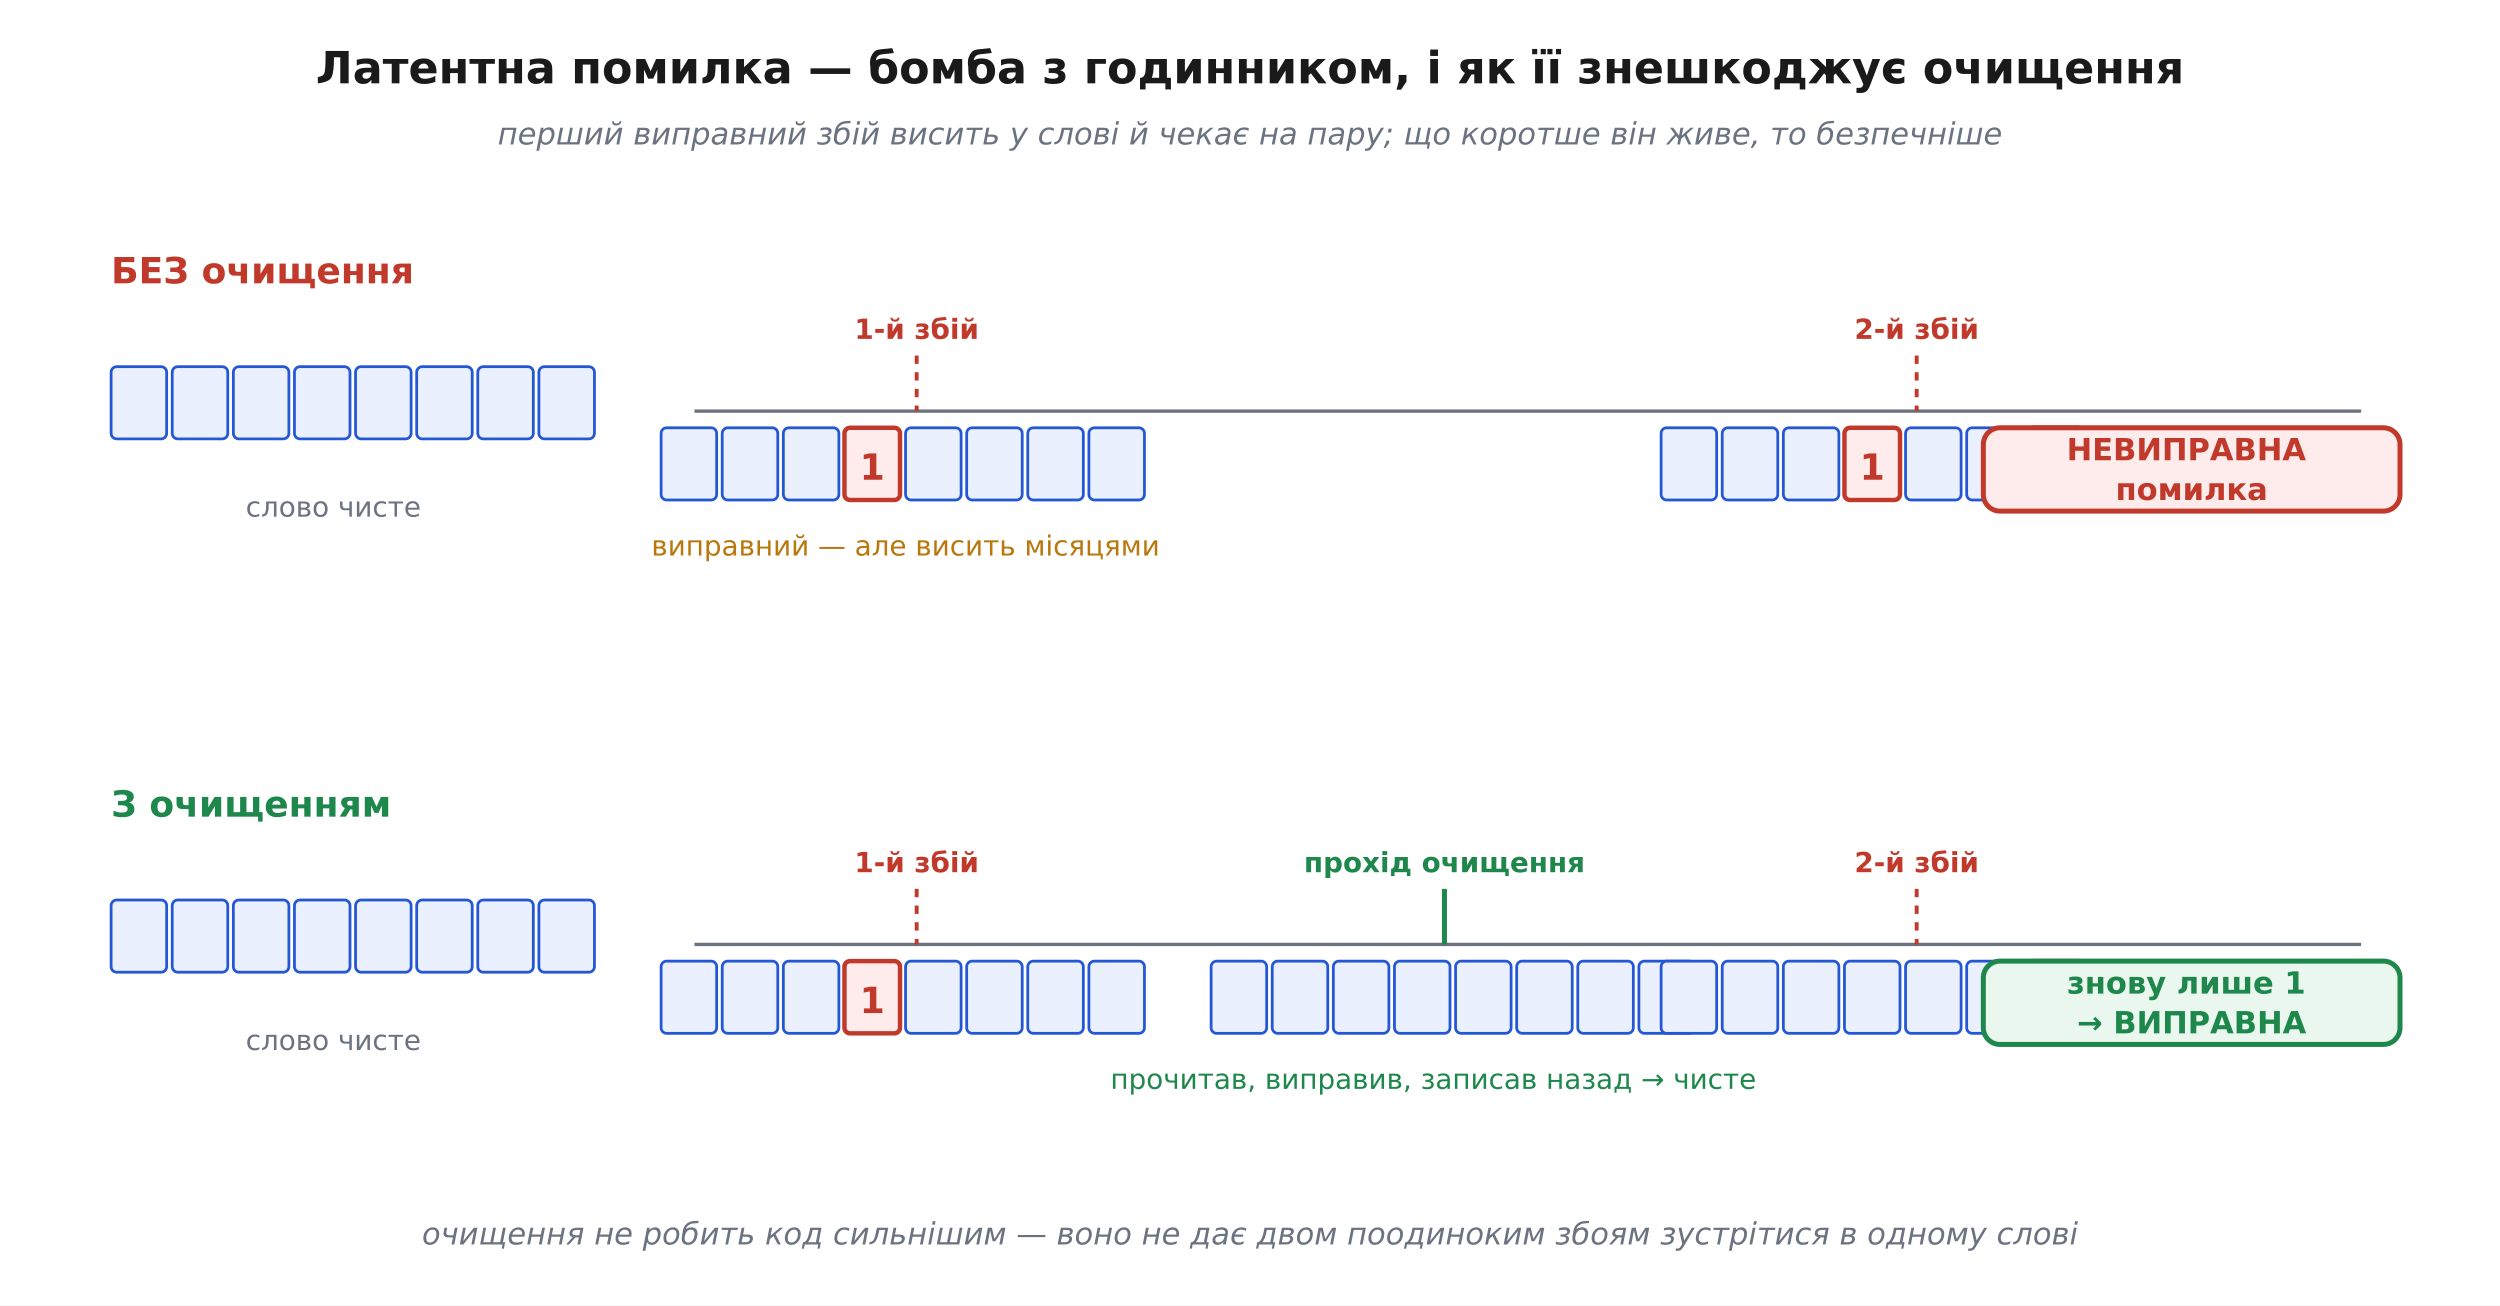
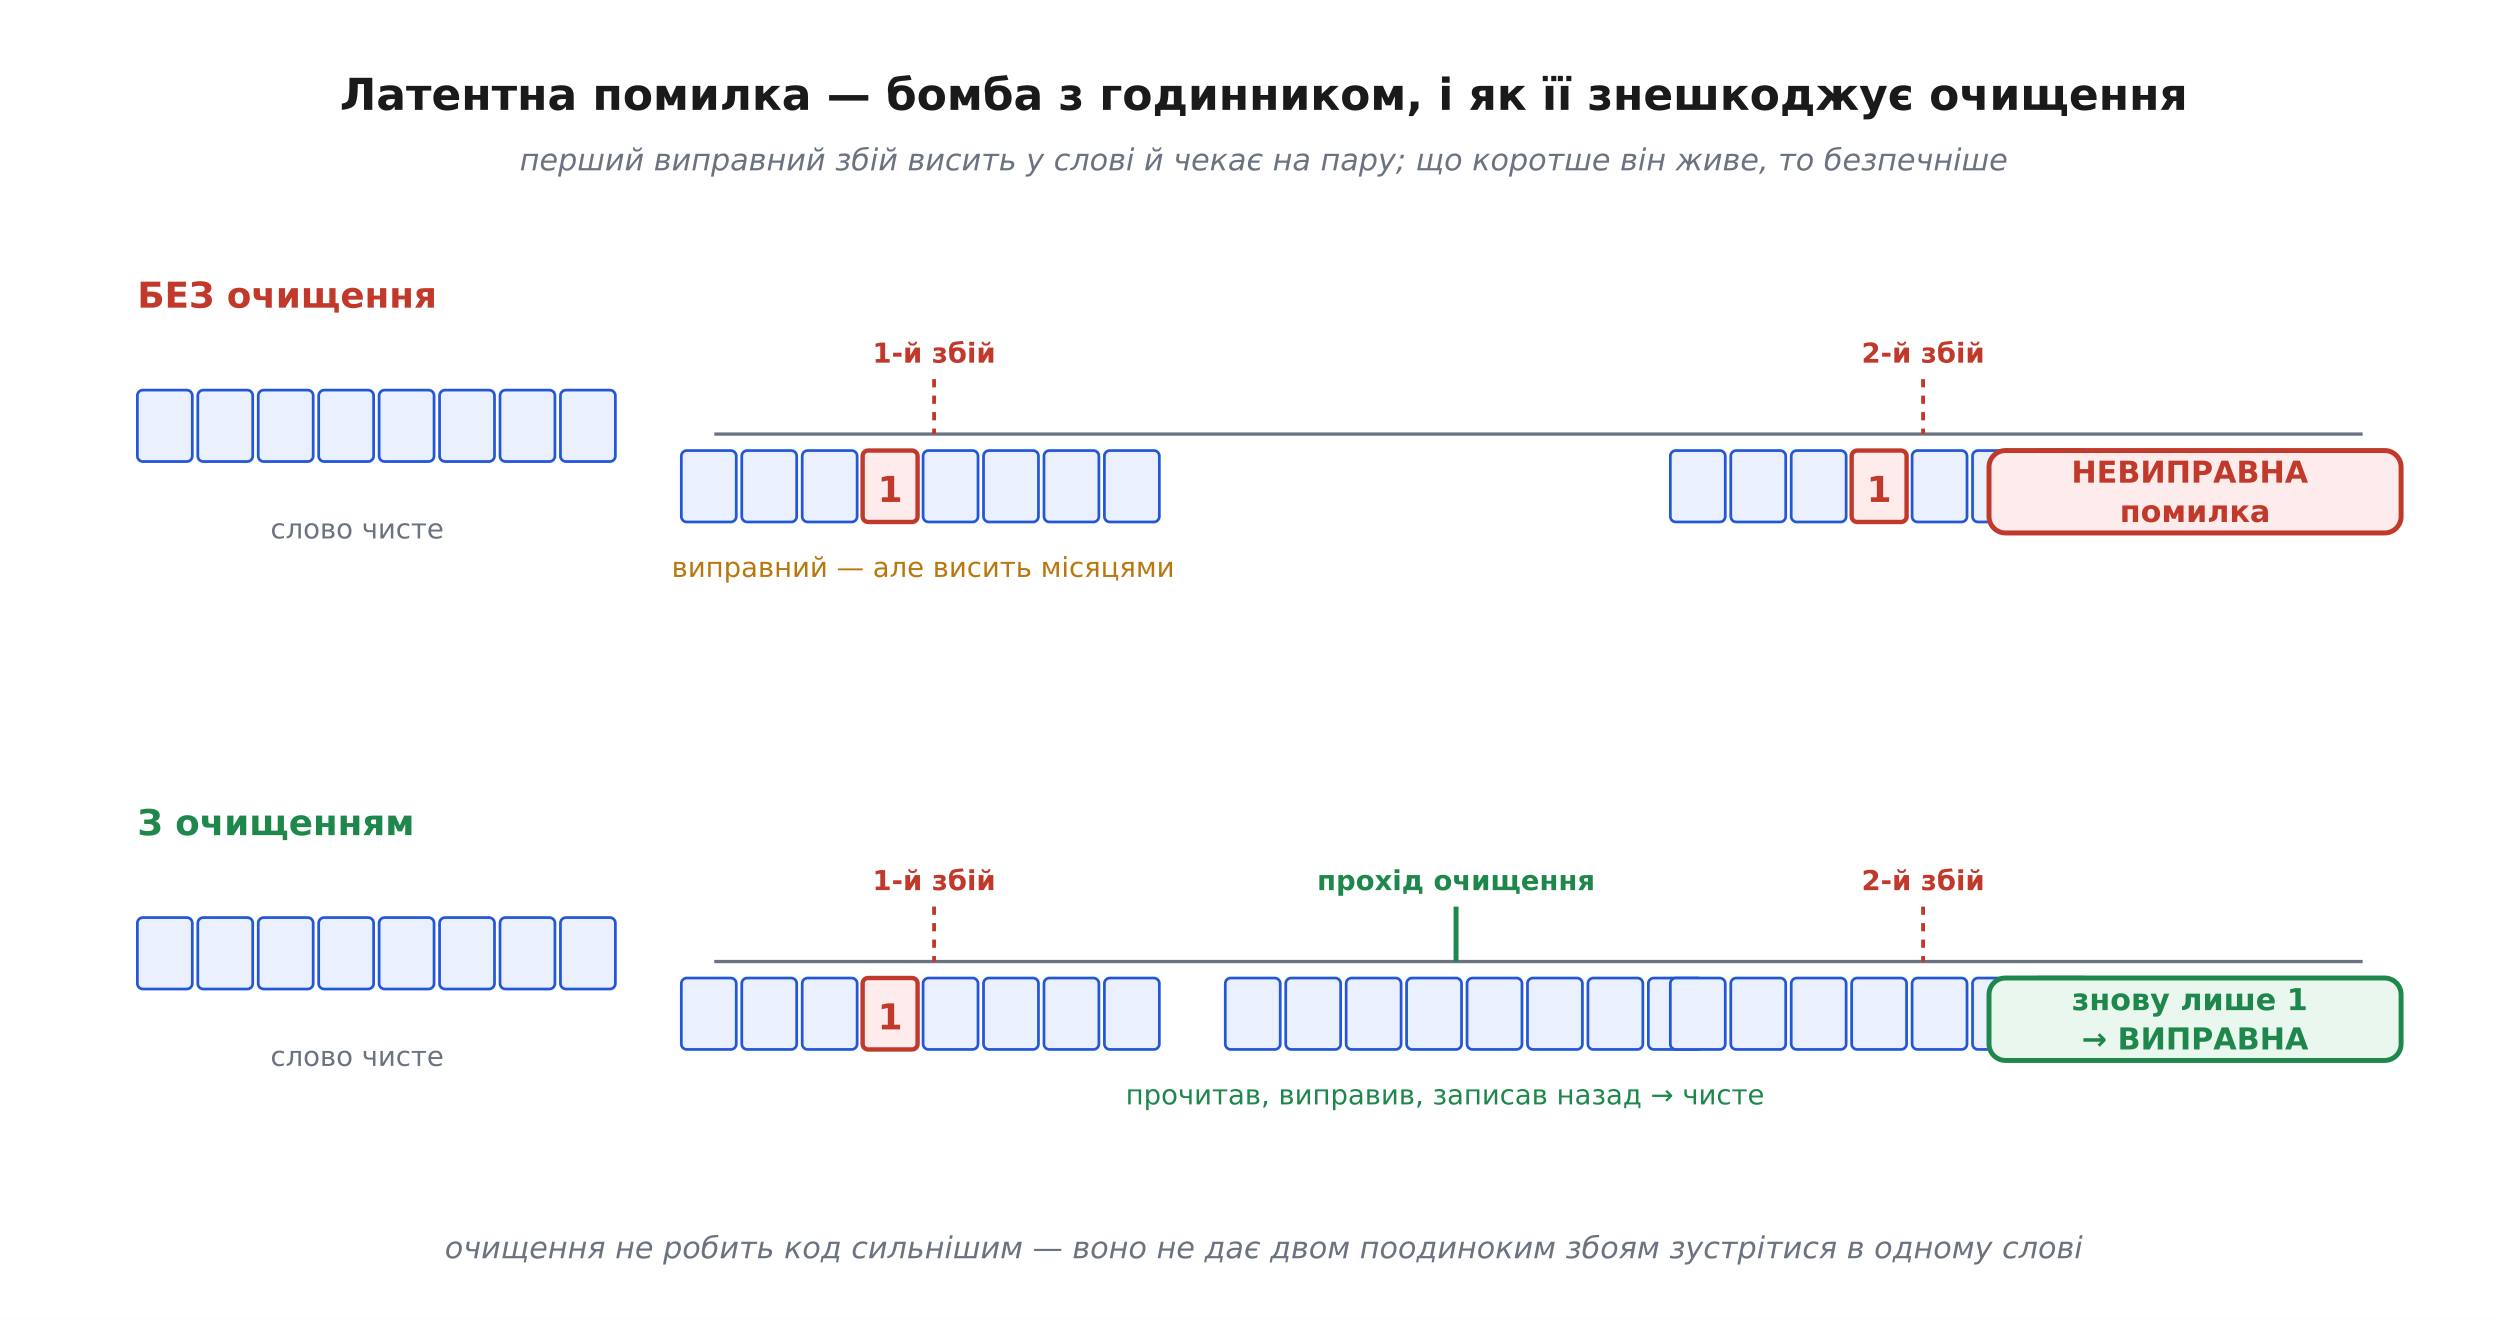
- <svg xmlns="http://www.w3.org/2000/svg" viewBox="0 0 900 470" font-family="'Segoe UI', 'DejaVu Sans', Arial, sans-serif">
-   <rect width="900" height="470" fill="#ffffff" />
+ <svg xmlns="http://www.w3.org/2000/svg" viewBox="-10 -10 910 480" font-family="'Segoe UI', 'DejaVu Sans', Arial, sans-serif">
+   <rect x="-10" y="-10" width="910" height="480" fill="#ffffff" />
  <defs>
    <marker id="arrow" viewBox="0 0 10 10" refX="9" refY="5" markerWidth="7" markerHeight="7" orient="auto-start-reverse">
      <path d="M0 0 L10 5 L0 10 z" fill="#333333" />
    </marker>
  </defs>
  <text x="450.0" y="30.0" font-family="'Segoe UI', 'DejaVu Sans', Arial, sans-serif" font-size="16" fill="#1a1a1a" text-anchor="middle" font-weight="700">Латентна помилка — бомба з годинником, і як її знешкоджує очищення</text>
  <text x="450.0" y="52.0" font-family="'Segoe UI', 'DejaVu Sans', Arial, sans-serif" font-size="11" fill="#6b7280" text-anchor="middle" font-style="italic">перший виправний збій висить у слові й чекає на пару; що коротше він живе, то безпечніше</text>
  <text x="40.0" y="102.0" font-family="'Segoe UI', 'DejaVu Sans', Arial, sans-serif" font-size="13" fill="#c0392b" text-anchor="start" font-weight="700">БЕЗ очищення</text>
  <line x1="250.0" y1="148.0" x2="850.0" y2="148.0" stroke="#6b7280" stroke-width="1.2" />
  <text x="850.0" y="166.0" font-family="'Segoe UI', 'DejaVu Sans', Arial, sans-serif" font-size="10" fill="#6b7280" text-anchor="end">час →</text>
  <rect x="40.0" y="132.0" width="20.0" height="26.0" rx="2" fill="#eaf0fd" stroke="#2457d6" stroke-width="1.0" />
  <rect x="62.0" y="132.0" width="20.0" height="26.0" rx="2" fill="#eaf0fd" stroke="#2457d6" stroke-width="1.0" />
  <rect x="84.0" y="132.0" width="20.0" height="26.0" rx="2" fill="#eaf0fd" stroke="#2457d6" stroke-width="1.0" />
  <rect x="106.0" y="132.0" width="20.0" height="26.0" rx="2" fill="#eaf0fd" stroke="#2457d6" stroke-width="1.0" />
  <rect x="128.0" y="132.0" width="20.0" height="26.0" rx="2" fill="#eaf0fd" stroke="#2457d6" stroke-width="1.0" />
  <rect x="150.0" y="132.0" width="20.0" height="26.0" rx="2" fill="#eaf0fd" stroke="#2457d6" stroke-width="1.0" />
  <rect x="172.0" y="132.0" width="20.0" height="26.0" rx="2" fill="#eaf0fd" stroke="#2457d6" stroke-width="1.0" />
  <rect x="194.0" y="132.0" width="20.0" height="26.0" rx="2" fill="#eaf0fd" stroke="#2457d6" stroke-width="1.0" />
  <text x="120.0" y="186.0" font-family="'Segoe UI', 'DejaVu Sans', Arial, sans-serif" font-size="10" fill="#6b7280" text-anchor="middle">слово чисте</text>
  <line x1="330.0" y1="128.0" x2="330.0" y2="148.0" stroke="#c0392b" stroke-width="1.4" stroke-dasharray="3 3" />
  <text x="330.0" y="122.0" font-family="'Segoe UI', 'DejaVu Sans', Arial, sans-serif" font-size="10" fill="#c0392b" text-anchor="middle" font-weight="700">1-й збій</text>
  <rect x="238.0" y="154.0" width="20.0" height="26.0" rx="2" fill="#eaf0fd" stroke="#2457d6" stroke-width="1.0" />
  <rect x="260.0" y="154.0" width="20.0" height="26.0" rx="2" fill="#eaf0fd" stroke="#2457d6" stroke-width="1.0" />
  <rect x="282.0" y="154.0" width="20.0" height="26.0" rx="2" fill="#eaf0fd" stroke="#2457d6" stroke-width="1.0" />
  <rect x="304.0" y="154.0" width="20.0" height="26.0" rx="2" fill="#fdeceb" stroke="#c0392b" stroke-width="1.6" />
  <text x="314.0" y="172.7" font-family="'Segoe UI', 'DejaVu Sans', Arial, sans-serif" font-size="13" fill="#c0392b" text-anchor="middle" font-weight="700">1</text>
  <rect x="326.0" y="154.0" width="20.0" height="26.0" rx="2" fill="#eaf0fd" stroke="#2457d6" stroke-width="1.0" />
  <rect x="348.0" y="154.0" width="20.0" height="26.0" rx="2" fill="#eaf0fd" stroke="#2457d6" stroke-width="1.0" />
  <rect x="370.0" y="154.0" width="20.0" height="26.0" rx="2" fill="#eaf0fd" stroke="#2457d6" stroke-width="1.0" />
  <rect x="392.0" y="154.0" width="20.0" height="26.0" rx="2" fill="#eaf0fd" stroke="#2457d6" stroke-width="1.0" />
  <text x="326.0" y="200.0" font-family="'Segoe UI', 'DejaVu Sans', Arial, sans-serif" font-size="10" fill="#b9770e" text-anchor="middle">виправний — але висить місяцями</text>
  <line x1="690.0" y1="128.0" x2="690.0" y2="148.0" stroke="#c0392b" stroke-width="1.4" stroke-dasharray="3 3" />
  <text x="690.0" y="122.0" font-family="'Segoe UI', 'DejaVu Sans', Arial, sans-serif" font-size="10" fill="#c0392b" text-anchor="middle" font-weight="700">2-й збій</text>
  <rect x="598.0" y="154.0" width="20.0" height="26.0" rx="2" fill="#eaf0fd" stroke="#2457d6" stroke-width="1.0" />
  <rect x="620.0" y="154.0" width="20.0" height="26.0" rx="2" fill="#eaf0fd" stroke="#2457d6" stroke-width="1.0" />
  <rect x="642.0" y="154.0" width="20.0" height="26.0" rx="2" fill="#eaf0fd" stroke="#2457d6" stroke-width="1.0" />
  <rect x="664.0" y="154.0" width="20.0" height="26.0" rx="2" fill="#fdeceb" stroke="#c0392b" stroke-width="1.6" />
  <text x="674.0" y="172.7" font-family="'Segoe UI', 'DejaVu Sans', Arial, sans-serif" font-size="13" fill="#c0392b" text-anchor="middle" font-weight="700">1</text>
  <rect x="686.0" y="154.0" width="20.0" height="26.0" rx="2" fill="#eaf0fd" stroke="#2457d6" stroke-width="1.0" />
  <rect x="708.0" y="154.0" width="20.0" height="26.0" rx="2" fill="#eaf0fd" stroke="#2457d6" stroke-width="1.0" />
  <rect x="730.0" y="154.0" width="20.0" height="26.0" rx="2" fill="#fdeceb" stroke="#c0392b" stroke-width="1.6" />
  <text x="740.0" y="172.7" font-family="'Segoe UI', 'DejaVu Sans', Arial, sans-serif" font-size="13" fill="#c0392b" text-anchor="middle" font-weight="700">1</text>
  <rect x="752.0" y="154.0" width="20.0" height="26.0" rx="2" fill="#eaf0fd" stroke="#2457d6" stroke-width="1.0" />
  <rect x="714.0" y="154.0" width="150.0" height="30.0" rx="6" fill="#fdeceb" stroke="#c0392b" stroke-width="1.8" />
  <text x="789.0" y="165.7" font-family="'Segoe UI', 'DejaVu Sans', Arial, sans-serif" font-size="11" fill="#c0392b" text-anchor="middle" font-weight="700">
    <tspan x="789.0" dy="0.0">НЕВИПРАВНА</tspan>
    <tspan x="789.0" dy="14.3">помилка</tspan>
  </text>
  <text x="40.0" y="294.0" font-family="'Segoe UI', 'DejaVu Sans', Arial, sans-serif" font-size="13" fill="#1e874b" text-anchor="start" font-weight="700">З очищенням</text>
  <line x1="250.0" y1="340.0" x2="850.0" y2="340.0" stroke="#6b7280" stroke-width="1.2" />
  <text x="850.0" y="358.0" font-family="'Segoe UI', 'DejaVu Sans', Arial, sans-serif" font-size="10" fill="#6b7280" text-anchor="end">час →</text>
  <rect x="40.0" y="324.0" width="20.0" height="26.0" rx="2" fill="#eaf0fd" stroke="#2457d6" stroke-width="1.0" />
  <rect x="62.0" y="324.0" width="20.0" height="26.0" rx="2" fill="#eaf0fd" stroke="#2457d6" stroke-width="1.0" />
  <rect x="84.0" y="324.0" width="20.0" height="26.0" rx="2" fill="#eaf0fd" stroke="#2457d6" stroke-width="1.0" />
  <rect x="106.0" y="324.0" width="20.0" height="26.0" rx="2" fill="#eaf0fd" stroke="#2457d6" stroke-width="1.0" />
  <rect x="128.0" y="324.0" width="20.0" height="26.0" rx="2" fill="#eaf0fd" stroke="#2457d6" stroke-width="1.0" />
  <rect x="150.0" y="324.0" width="20.0" height="26.0" rx="2" fill="#eaf0fd" stroke="#2457d6" stroke-width="1.0" />
  <rect x="172.0" y="324.0" width="20.0" height="26.0" rx="2" fill="#eaf0fd" stroke="#2457d6" stroke-width="1.0" />
  <rect x="194.0" y="324.0" width="20.0" height="26.0" rx="2" fill="#eaf0fd" stroke="#2457d6" stroke-width="1.0" />
  <text x="120.0" y="378.0" font-family="'Segoe UI', 'DejaVu Sans', Arial, sans-serif" font-size="10" fill="#6b7280" text-anchor="middle">слово чисте</text>
  <line x1="330.0" y1="320.0" x2="330.0" y2="340.0" stroke="#c0392b" stroke-width="1.4" stroke-dasharray="3 3" />
  <text x="330.0" y="314.0" font-family="'Segoe UI', 'DejaVu Sans', Arial, sans-serif" font-size="10" fill="#c0392b" text-anchor="middle" font-weight="700">1-й збій</text>
  <rect x="238.0" y="346.0" width="20.0" height="26.0" rx="2" fill="#eaf0fd" stroke="#2457d6" stroke-width="1.0" />
  <rect x="260.0" y="346.0" width="20.0" height="26.0" rx="2" fill="#eaf0fd" stroke="#2457d6" stroke-width="1.0" />
  <rect x="282.0" y="346.0" width="20.0" height="26.0" rx="2" fill="#eaf0fd" stroke="#2457d6" stroke-width="1.0" />
  <rect x="304.0" y="346.0" width="20.0" height="26.0" rx="2" fill="#fdeceb" stroke="#c0392b" stroke-width="1.6" />
  <text x="314.0" y="364.7" font-family="'Segoe UI', 'DejaVu Sans', Arial, sans-serif" font-size="13" fill="#c0392b" text-anchor="middle" font-weight="700">1</text>
  <rect x="326.0" y="346.0" width="20.0" height="26.0" rx="2" fill="#eaf0fd" stroke="#2457d6" stroke-width="1.0" />
  <rect x="348.0" y="346.0" width="20.0" height="26.0" rx="2" fill="#eaf0fd" stroke="#2457d6" stroke-width="1.0" />
  <rect x="370.0" y="346.0" width="20.0" height="26.0" rx="2" fill="#eaf0fd" stroke="#2457d6" stroke-width="1.0" />
  <rect x="392.0" y="346.0" width="20.0" height="26.0" rx="2" fill="#eaf0fd" stroke="#2457d6" stroke-width="1.0" />
  <line x1="520.0" y1="320.0" x2="520.0" y2="340.0" stroke="#1e874b" stroke-width="1.8" />
  <text x="520.0" y="314.0" font-family="'Segoe UI', 'DejaVu Sans', Arial, sans-serif" font-size="10" fill="#1e874b" text-anchor="middle" font-weight="700">прохід очищення</text>
  <rect x="436.0" y="346.0" width="20.0" height="26.0" rx="2" fill="#eaf0fd" stroke="#2457d6" stroke-width="1.0" />
  <rect x="458.0" y="346.0" width="20.0" height="26.0" rx="2" fill="#eaf0fd" stroke="#2457d6" stroke-width="1.0" />
  <rect x="480.0" y="346.0" width="20.0" height="26.0" rx="2" fill="#eaf0fd" stroke="#2457d6" stroke-width="1.0" />
  <rect x="502.0" y="346.0" width="20.0" height="26.0" rx="2" fill="#eaf0fd" stroke="#2457d6" stroke-width="1.0" />
  <rect x="524.0" y="346.0" width="20.0" height="26.0" rx="2" fill="#eaf0fd" stroke="#2457d6" stroke-width="1.0" />
  <rect x="546.0" y="346.0" width="20.0" height="26.0" rx="2" fill="#eaf0fd" stroke="#2457d6" stroke-width="1.0" />
  <rect x="568.0" y="346.0" width="20.0" height="26.0" rx="2" fill="#eaf0fd" stroke="#2457d6" stroke-width="1.0" />
  <rect x="590.0" y="346.0" width="20.0" height="26.0" rx="2" fill="#eaf0fd" stroke="#2457d6" stroke-width="1.0" />
  <text x="516.0" y="392.0" font-family="'Segoe UI', 'DejaVu Sans', Arial, sans-serif" font-size="10" fill="#1e874b" text-anchor="middle">прочитав, виправив, записав назад → чисте</text>
  <line x1="690.0" y1="320.0" x2="690.0" y2="340.0" stroke="#c0392b" stroke-width="1.4" stroke-dasharray="3 3" />
  <text x="690.0" y="314.0" font-family="'Segoe UI', 'DejaVu Sans', Arial, sans-serif" font-size="10" fill="#c0392b" text-anchor="middle" font-weight="700">2-й збій</text>
  <rect x="598.0" y="346.0" width="20.0" height="26.0" rx="2" fill="#eaf0fd" stroke="#2457d6" stroke-width="1.0" />
  <rect x="620.0" y="346.0" width="20.0" height="26.0" rx="2" fill="#eaf0fd" stroke="#2457d6" stroke-width="1.0" />
  <rect x="642.0" y="346.0" width="20.0" height="26.0" rx="2" fill="#eaf0fd" stroke="#2457d6" stroke-width="1.0" />
  <rect x="664.0" y="346.0" width="20.0" height="26.0" rx="2" fill="#eaf0fd" stroke="#2457d6" stroke-width="1.0" />
  <rect x="686.0" y="346.0" width="20.0" height="26.0" rx="2" fill="#eaf0fd" stroke="#2457d6" stroke-width="1.0" />
  <rect x="708.0" y="346.0" width="20.0" height="26.0" rx="2" fill="#eaf0fd" stroke="#2457d6" stroke-width="1.0" />
  <rect x="730.0" y="346.0" width="20.0" height="26.0" rx="2" fill="#fdeceb" stroke="#c0392b" stroke-width="1.6" />
  <text x="740.0" y="364.7" font-family="'Segoe UI', 'DejaVu Sans', Arial, sans-serif" font-size="13" fill="#c0392b" text-anchor="middle" font-weight="700">1</text>
  <rect x="752.0" y="346.0" width="20.0" height="26.0" rx="2" fill="#eaf0fd" stroke="#2457d6" stroke-width="1.0" />
  <rect x="714.0" y="346.0" width="150.0" height="30.0" rx="6" fill="#e9f7ef" stroke="#1e874b" stroke-width="1.8" />
  <text x="789.0" y="357.7" font-family="'Segoe UI', 'DejaVu Sans', Arial, sans-serif" font-size="11" fill="#1e874b" text-anchor="middle" font-weight="700">
    <tspan x="789.0" dy="0.0">знову лише 1</tspan>
    <tspan x="789.0" dy="14.3">→ ВИПРАВНА</tspan>
  </text>
  <text x="450.0" y="448.0" font-family="'Segoe UI', 'DejaVu Sans', Arial, sans-serif" font-size="11" fill="#6b7280" text-anchor="middle" font-style="italic">очищення не робить код сильнішим — воно не дає двом поодиноким збоям зустрітися в одному слові</text>
</svg>
